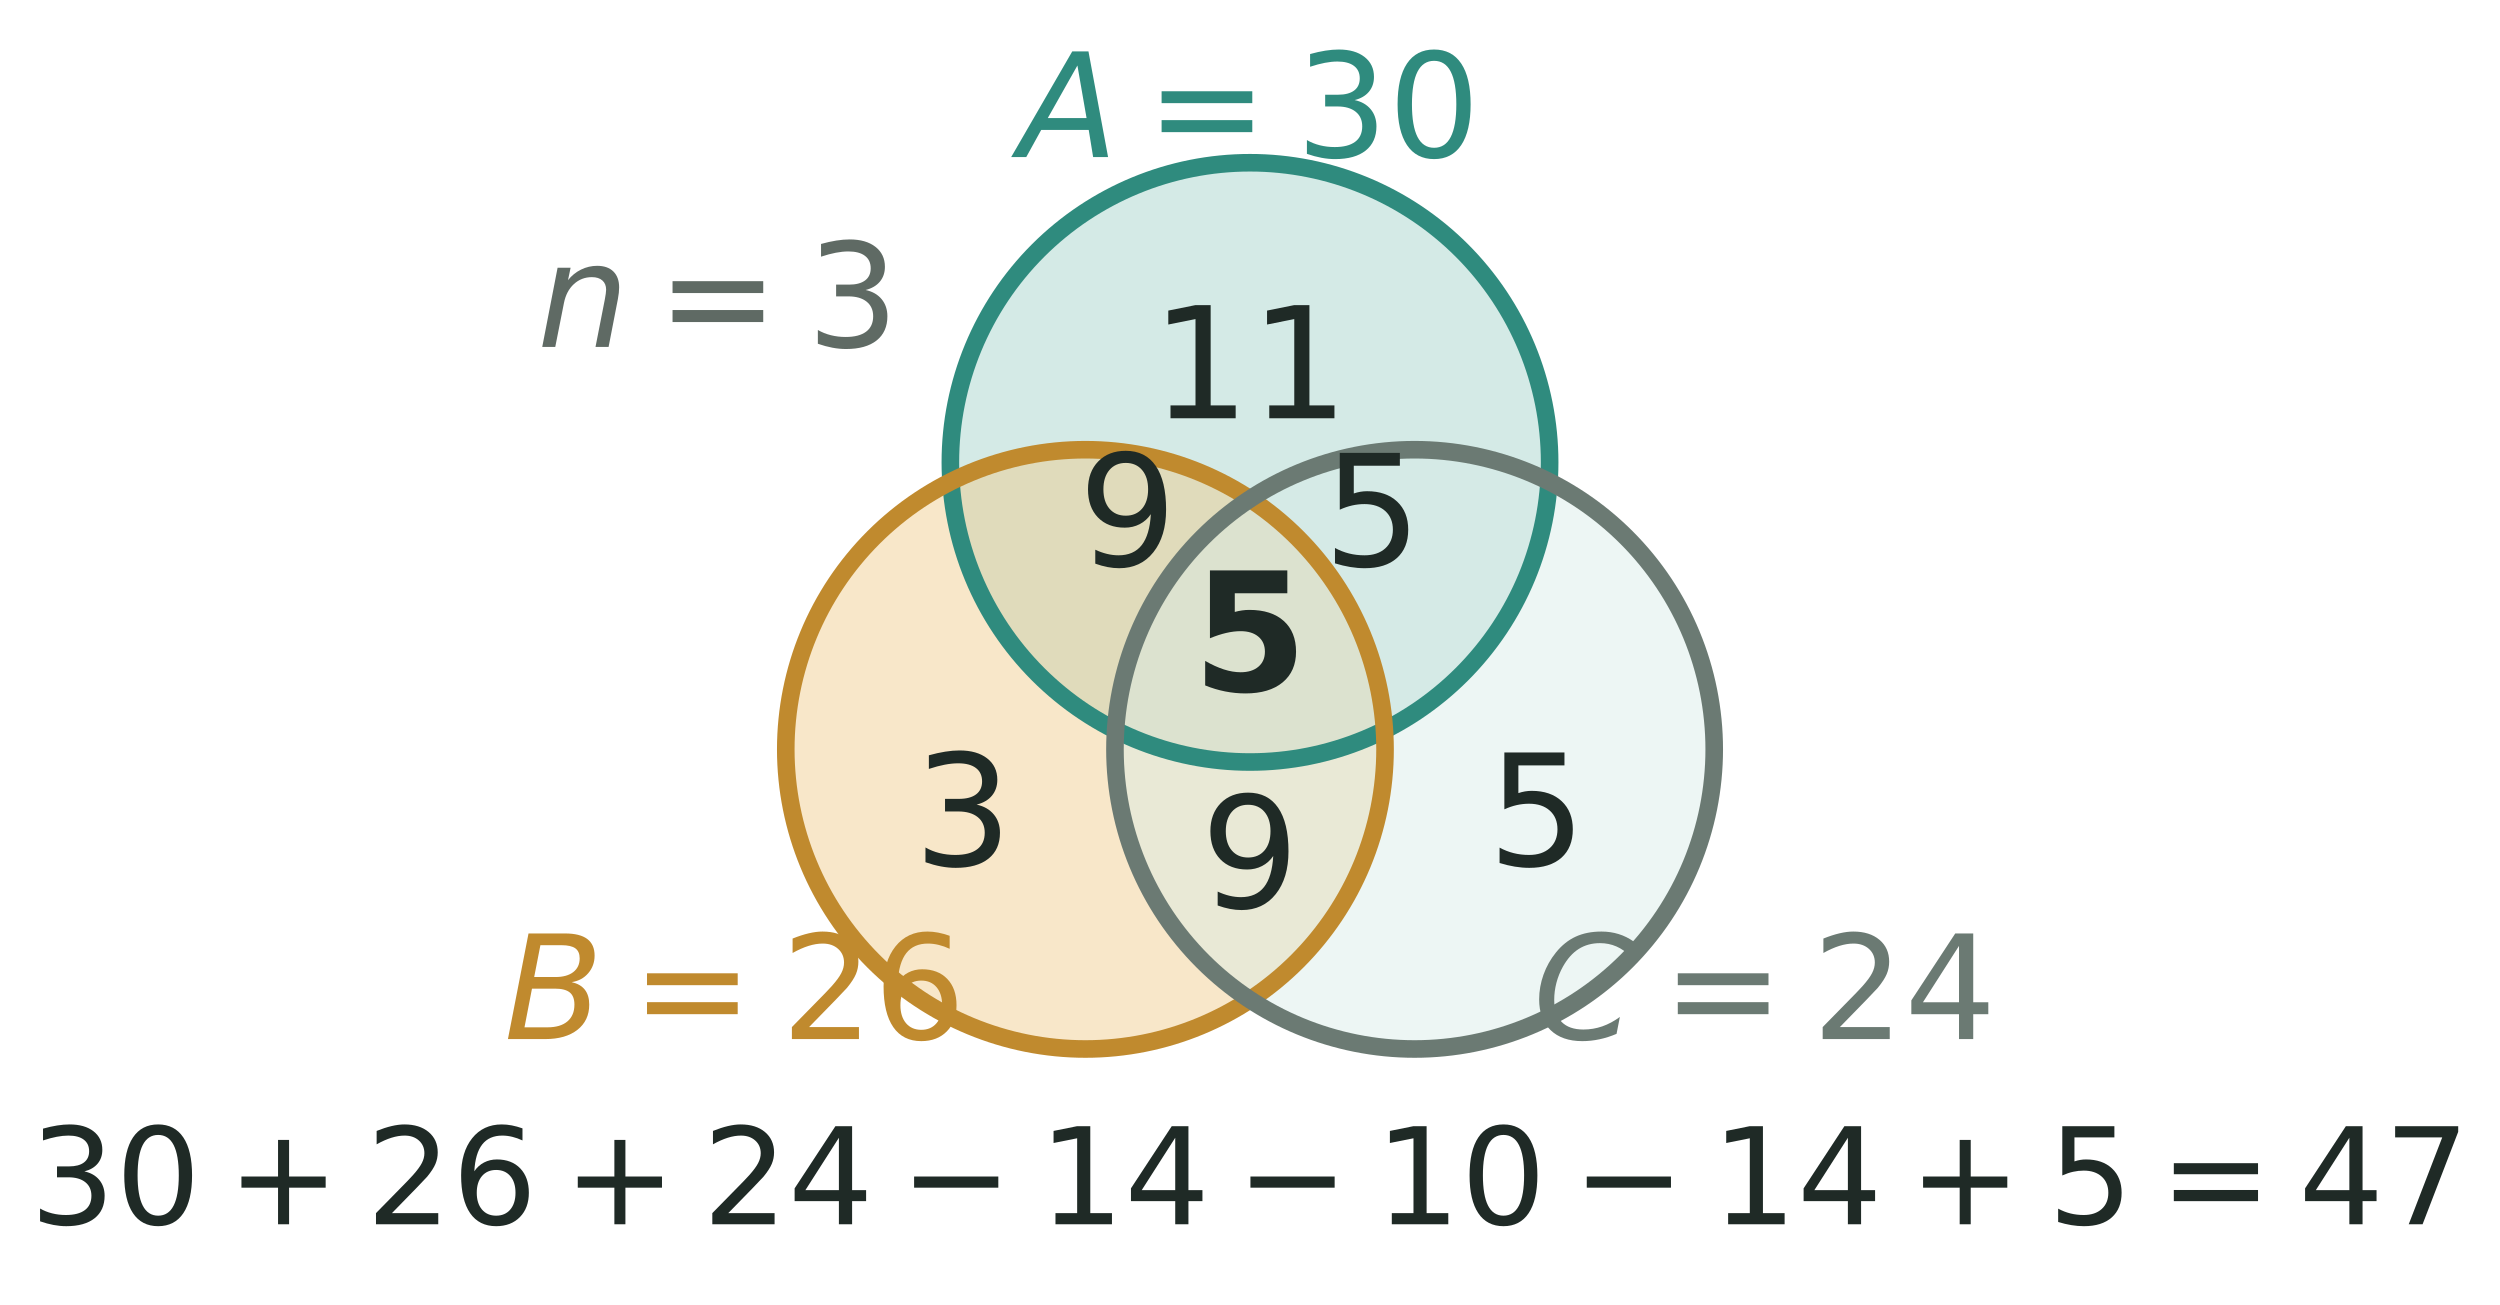
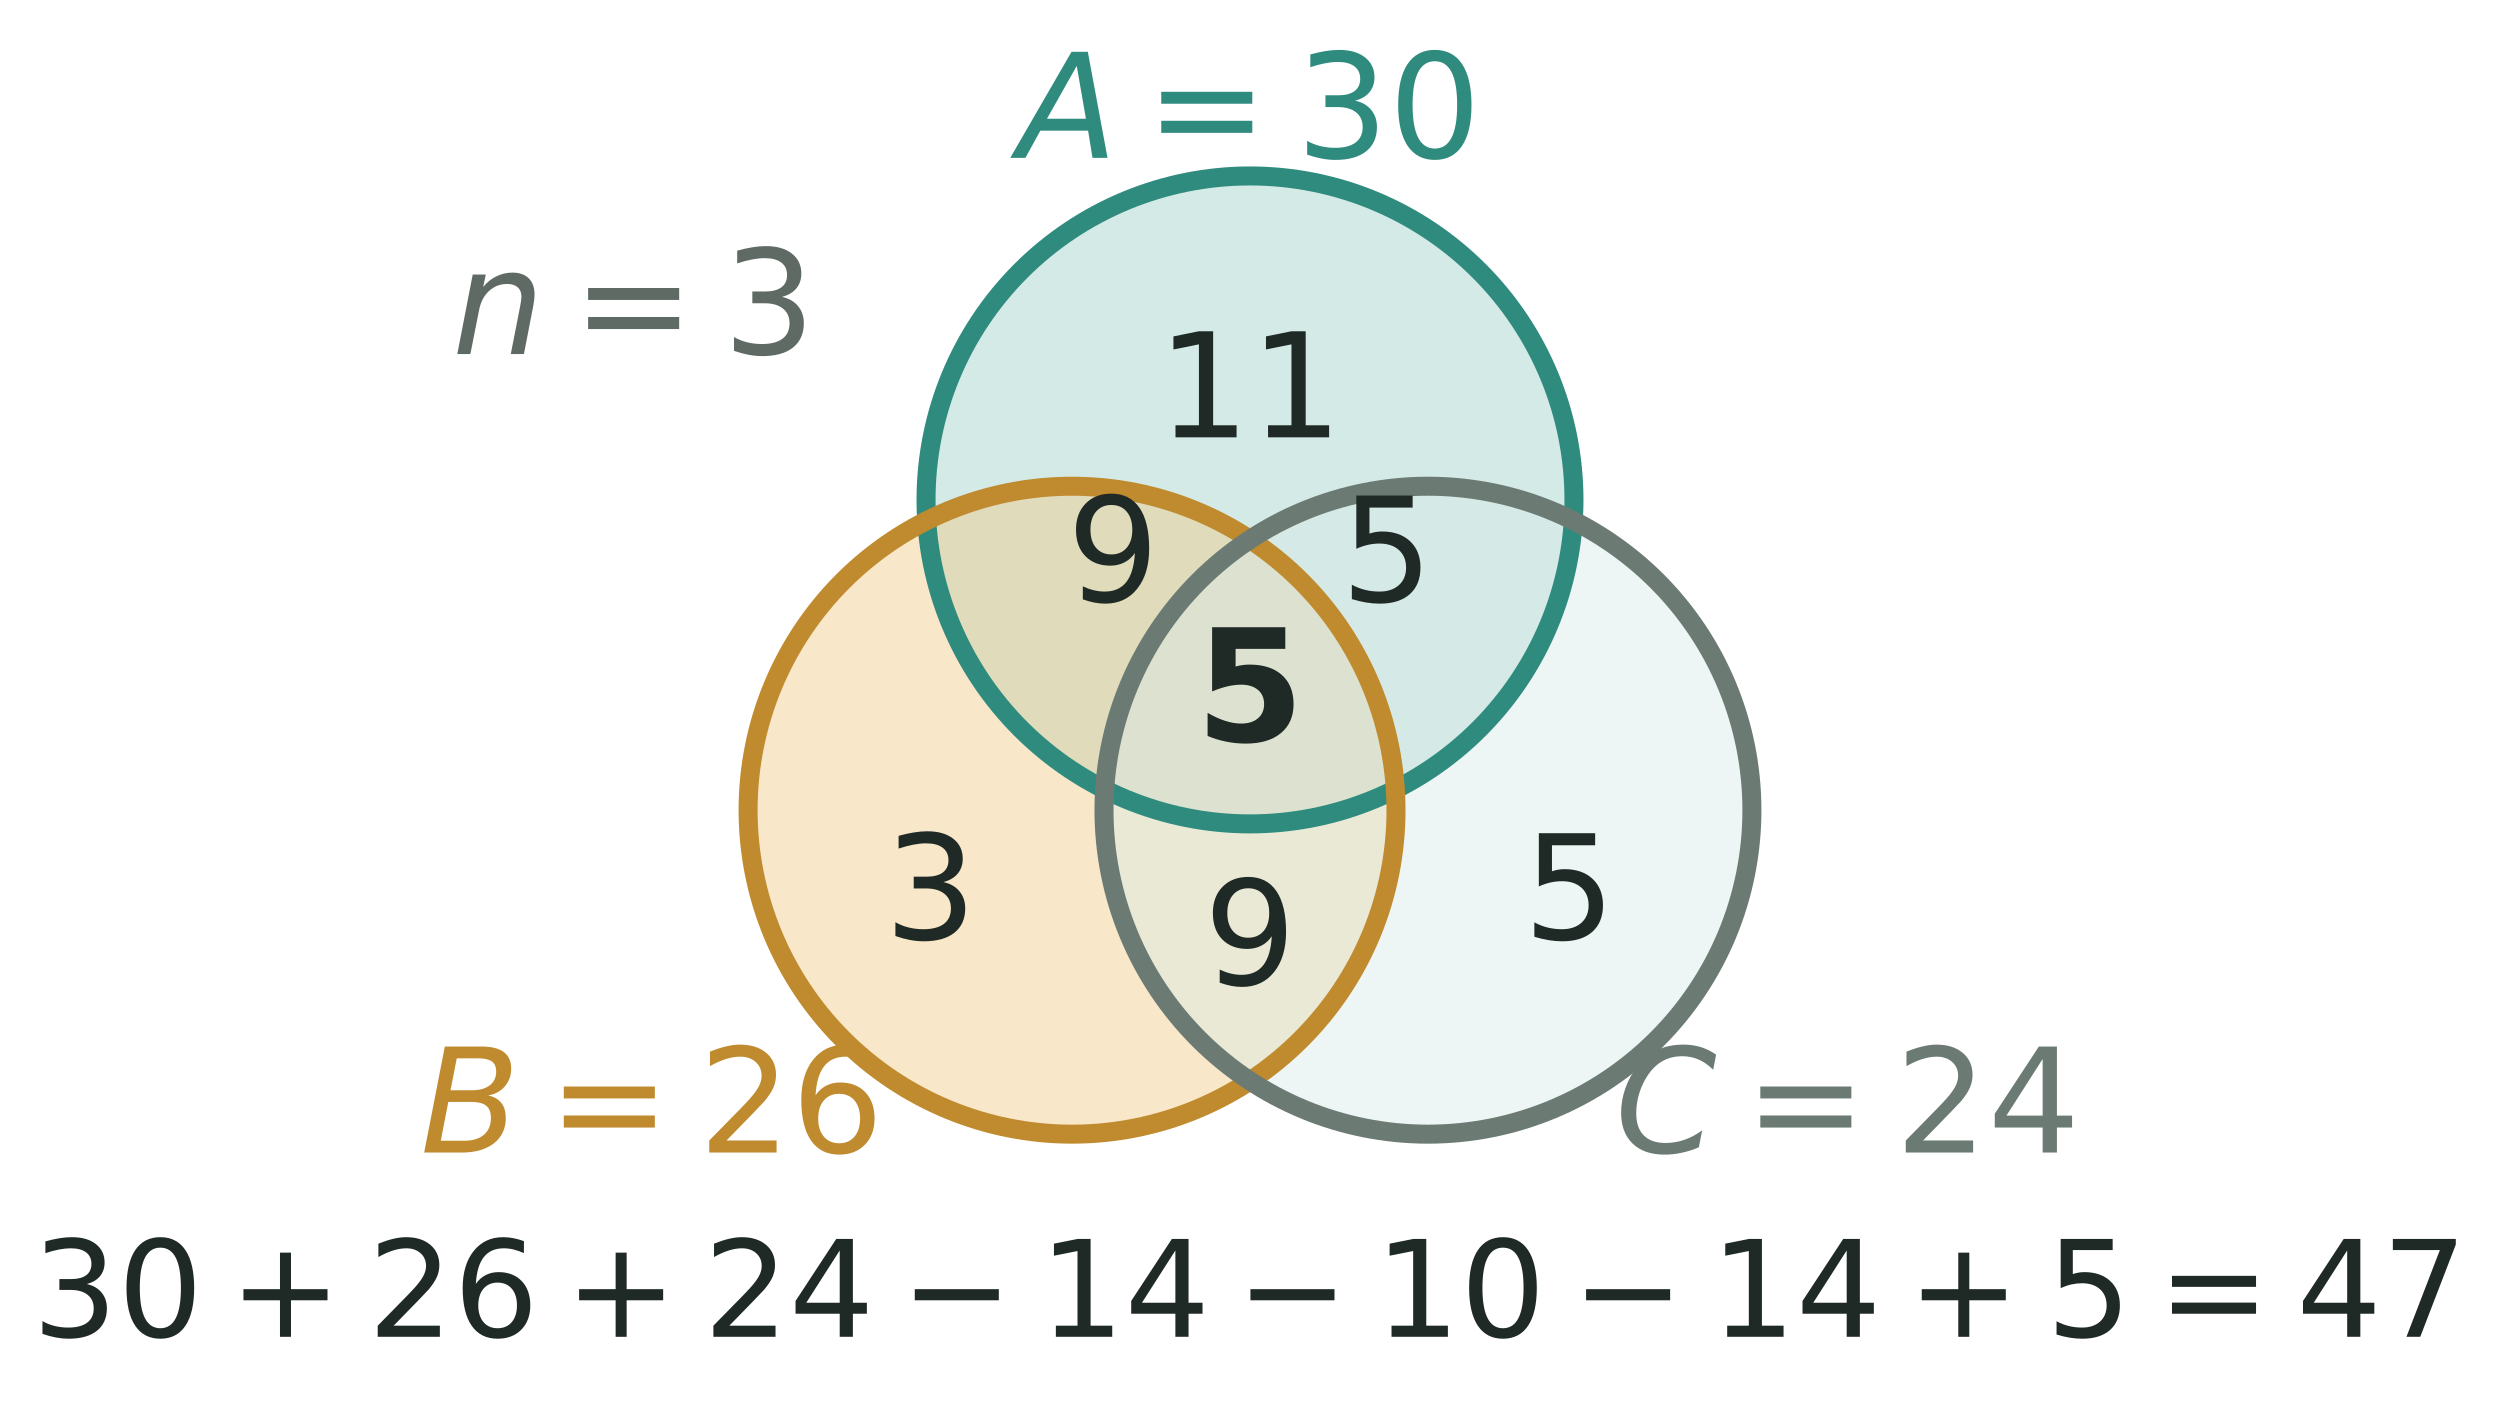
- <svg xmlns="http://www.w3.org/2000/svg" xmlns:xlink="http://www.w3.org/1999/xlink" width="241.58pt" height="126.065pt" viewBox="0 0 241.58 126.065" version="1.1">
+ <svg xmlns="http://www.w3.org/2000/svg" xmlns:xlink="http://www.w3.org/1999/xlink" width="223.44pt" height="126.065pt" viewBox="0 0 223.44 126.065" version="1.1">
  <defs>
    <style type="text/css">*{stroke-linejoin: round; stroke-linecap: butt}</style>
  </defs>
  <g id="figure_1">
    <g id="patch_1">
-       <path d="M 0 126.065  L 241.58 126.065  L 241.58 0  L 0 0  L 0 126.065  z " style="fill: none; opacity: 0" />
+       <path d="M -0 126.065  L 223.44 126.065  L 223.44 0  L -0 0  L -0 126.065  z " style="fill: none; opacity: 0" />
    </g>
    <g id="axes_1">
      <g id="patch_2">
-         <path d="M 120.79 73.636  C 128.469 73.636 135.834 70.585 141.264 65.155  C 146.694 59.725 149.745 52.36 149.745 44.681  C 149.745 37.002 146.694 29.637 141.264 24.207  C 135.834 18.777 128.469 15.726 120.79 15.726  C 113.111 15.726 105.746 18.777 100.316 24.207  C 94.886 29.637 91.835 37.002 91.835 44.681  C 91.835 52.36 94.886 59.725 100.316 65.155  C 105.746 70.585 113.111 73.636 120.79 73.636  z " clip-path="url(#p89b27eff9f)" style="fill: #9fd0c8; opacity: 0.45" />
+         <path d="M 111.72 73.636  C 119.399 73.636 126.764 70.585 132.194 65.155  C 137.624 59.725 140.675 52.36 140.675 44.681  C 140.675 37.002 137.624 29.637 132.194 24.207  C 126.764 18.777 119.399 15.726 111.72 15.726  C 104.041 15.726 96.676 18.777 91.246 24.207  C 85.816 29.637 82.765 37.002 82.765 44.681  C 82.765 52.36 85.816 59.725 91.246 65.155  C 96.676 70.585 104.041 73.636 111.72 73.636  z " clip-path="url(#pdcae3e73dc)" style="fill: #9fd0c8; opacity: 0.45" />
      </g>
      <g id="patch_3">
-         <path d="M 104.885 101.367  C 112.564 101.367 119.93 98.316 125.359 92.886  C 130.789 87.456 133.84 80.091 133.84 72.412  C 133.84 64.733 130.789 57.368 125.359 51.938  C 119.93 46.508 112.564 43.457 104.885 43.457  C 97.206 43.457 89.841 46.508 84.411 51.938  C 78.981 57.368 75.931 64.733 75.931 72.412  C 75.931 80.091 78.981 87.456 84.411 92.886  C 89.841 98.316 97.206 101.367 104.885 101.367  z " clip-path="url(#p89b27eff9f)" style="fill: #f0c987; opacity: 0.45" />
+         <path d="M 95.815 101.367  C 103.494 101.367 110.86 98.316 116.289 92.886  C 121.719 87.456 124.77 80.091 124.77 72.412  C 124.77 64.733 121.719 57.368 116.289 51.938  C 110.86 46.508 103.494 43.457 95.815 43.457  C 88.136 43.457 80.771 46.508 75.341 51.938  C 69.911 57.368 66.861 64.733 66.861 72.412  C 66.861 80.091 69.911 87.456 75.341 92.886  C 80.771 98.316 88.136 101.367 95.815 101.367  z " clip-path="url(#pdcae3e73dc)" style="fill: #f0c987; opacity: 0.45" />
      </g>
      <g id="patch_4">
-         <path d="M 136.695 101.367  C 144.374 101.367 151.739 98.316 157.169 92.886  C 162.599 87.456 165.649 80.091 165.649 72.412  C 165.649 64.733 162.599 57.368 157.169 51.938  C 151.739 46.508 144.374 43.457 136.695 43.457  C 129.016 43.457 121.65 46.508 116.221 51.938  C 110.791 57.368 107.74 64.733 107.74 72.412  C 107.74 80.091 110.791 87.456 116.221 92.886  C 121.65 98.316 129.016 101.367 136.695 101.367  z " clip-path="url(#p89b27eff9f)" style="fill: #d7ebe7; opacity: 0.45" />
+         <path d="M 127.625 101.367  C 135.304 101.367 142.669 98.316 148.099 92.886  C 153.529 87.456 156.579 80.091 156.579 72.412  C 156.579 64.733 153.529 57.368 148.099 51.938  C 142.669 46.508 135.304 43.457 127.625 43.457  C 119.946 43.457 112.58 46.508 107.151 51.938  C 101.721 57.368 98.67 64.733 98.67 72.412  C 98.67 80.091 101.721 87.456 107.151 92.886  C 112.58 98.316 119.946 101.367 127.625 101.367  z " clip-path="url(#pdcae3e73dc)" style="fill: #d7ebe7; opacity: 0.45" />
      </g>
      <g id="patch_5">
-         <path d="M 120.79 73.636  C 128.469 73.636 135.834 70.585 141.264 65.155  C 146.694 59.725 149.745 52.36 149.745 44.681  C 149.745 37.002 146.694 29.637 141.264 24.207  C 135.834 18.777 128.469 15.726 120.79 15.726  C 113.111 15.726 105.746 18.777 100.316 24.207  C 94.886 29.637 91.835 37.002 91.835 44.681  C 91.835 52.36 94.886 59.725 100.316 65.155  C 105.746 70.585 113.111 73.636 120.79 73.636  L 120.79 73.636  z " clip-path="url(#p89b27eff9f)" style="fill: none; stroke: #2f8b7e; stroke-width: 1.7; stroke-linejoin: miter" />
+         <path d="M 111.72 73.636  C 119.399 73.636 126.764 70.585 132.194 65.155  C 137.624 59.725 140.675 52.36 140.675 44.681  C 140.675 37.002 137.624 29.637 132.194 24.207  C 126.764 18.777 119.399 15.726 111.72 15.726  C 104.041 15.726 96.676 18.777 91.246 24.207  C 85.816 29.637 82.765 37.002 82.765 44.681  C 82.765 52.36 85.816 59.725 91.246 65.155  C 96.676 70.585 104.041 73.636 111.72 73.636  L 111.72 73.636  z " clip-path="url(#pdcae3e73dc)" style="fill: none; stroke: #2f8b7e; stroke-width: 1.7; stroke-linejoin: miter" />
      </g>
      <g id="patch_6">
-         <path d="M 104.885 101.367  C 112.564 101.367 119.93 98.316 125.359 92.886  C 130.789 87.456 133.84 80.091 133.84 72.412  C 133.84 64.733 130.789 57.368 125.359 51.938  C 119.93 46.508 112.564 43.457 104.885 43.457  C 97.206 43.457 89.841 46.508 84.411 51.938  C 78.981 57.368 75.931 64.733 75.931 72.412  C 75.931 80.091 78.981 87.456 84.411 92.886  C 89.841 98.316 97.206 101.367 104.885 101.367  L 104.885 101.367  z " clip-path="url(#p89b27eff9f)" style="fill: none; stroke: #c08a2e; stroke-width: 1.7; stroke-linejoin: miter" />
+         <path d="M 95.815 101.367  C 103.494 101.367 110.86 98.316 116.289 92.886  C 121.719 87.456 124.77 80.091 124.77 72.412  C 124.77 64.733 121.719 57.368 116.289 51.938  C 110.86 46.508 103.494 43.457 95.815 43.457  C 88.136 43.457 80.771 46.508 75.341 51.938  C 69.911 57.368 66.861 64.733 66.861 72.412  C 66.861 80.091 69.911 87.456 75.341 92.886  C 80.771 98.316 88.136 101.367 95.815 101.367  L 95.815 101.367  z " clip-path="url(#pdcae3e73dc)" style="fill: none; stroke: #c08a2e; stroke-width: 1.7; stroke-linejoin: miter" />
      </g>
      <g id="patch_7">
-         <path d="M 136.695 101.367  C 144.374 101.367 151.739 98.316 157.169 92.886  C 162.599 87.456 165.649 80.091 165.649 72.412  C 165.649 64.733 162.599 57.368 157.169 51.938  C 151.739 46.508 144.374 43.457 136.695 43.457  C 129.016 43.457 121.65 46.508 116.221 51.938  C 110.791 57.368 107.74 64.733 107.74 72.412  C 107.74 80.091 110.791 87.456 116.221 92.886  C 121.65 98.316 129.016 101.367 136.695 101.367  L 136.695 101.367  z " clip-path="url(#p89b27eff9f)" style="fill: none; stroke: #6b7a73; stroke-width: 1.7; stroke-linejoin: miter" />
+         <path d="M 127.625 101.367  C 135.304 101.367 142.669 98.316 148.099 92.886  C 153.529 87.456 156.579 80.091 156.579 72.412  C 156.579 64.733 153.529 57.368 148.099 51.938  C 142.669 46.508 135.304 43.457 127.625 43.457  C 119.946 43.457 112.58 46.508 107.151 51.938  C 101.721 57.368 98.67 64.733 98.67 72.412  C 98.67 80.091 101.721 87.456 107.151 92.886  C 112.58 98.316 119.946 101.367 127.625 101.367  L 127.625 101.367  z " clip-path="url(#pdcae3e73dc)" style="fill: none; stroke: #6b7a73; stroke-width: 1.7; stroke-linejoin: miter" />
      </g>
      <g id="text_1">
-         <g style="fill: #2f8b7e" transform="translate(98.46 15.2847) scale(0.14 -0.14)">
+         <g style="fill: #2f8b7e" transform="translate(90.985 14.2093) scale(0.13 -0.13)">
          <defs>
            <path id="DejaVuSans-Oblique-24" d="M 2356 4666  L 3072 4666  L 3938 0  L 3278 0  L 3084 1197  L 984 1197  L 325 0  L -341 0  L 2356 4666  z M 2584 4044  L 1275 1722  L 2988 1722  L 2584 4044  z " transform="scale(0.015625)" />
            <path id="DejaVuSans-20" d="M 678 2906  L 4684 2906  L 4684 2381  L 678 2381  L 678 2906  z M 678 1631  L 4684 1631  L 4684 1100  L 678 1100  L 678 1631  z " transform="scale(0.015625)" />
            <path id="DejaVuSans-16" d="M 2597 2516  Q 3050 2419 3304 2112  Q 3559 1806 3559 1356  Q 3559 666 3084 287  Q 2609 -91 1734 -91  Q 1441 -91 1130 -33  Q 819 25 488 141  L 488 750  Q 750 597 1062 519  Q 1375 441 1716 441  Q 2309 441 2620 675  Q 2931 909 2931 1356  Q 2931 1769 2642 2001  Q 2353 2234 1838 2234  L 1294 2234  L 1294 2753  L 1863 2753  Q 2328 2753 2575 2939  Q 2822 3125 2822 3475  Q 2822 3834 2567 4026  Q 2313 4219 1838 4219  Q 1578 4219 1281 4162  Q 984 4106 628 3988  L 628 4550  Q 988 4650 1302 4700  Q 1616 4750 1894 4750  Q 2613 4750 3031 4423  Q 3450 4097 3450 3541  Q 3450 3153 3228 2886  Q 3006 2619 2597 2516  z " transform="scale(0.015625)" />
            <path id="DejaVuSans-13" d="M 2034 4250  Q 1547 4250 1301 3770  Q 1056 3291 1056 2328  Q 1056 1369 1301 889  Q 1547 409 2034 409  Q 2525 409 2770 889  Q 3016 1369 3016 2328  Q 3016 3291 2770 3770  Q 2525 4250 2034 4250  z M 2034 4750  Q 2819 4750 3233 4129  Q 3647 3509 3647 2328  Q 3647 1150 3233 529  Q 2819 -91 2034 -91  Q 1250 -91 836 529  Q 422 1150 422 2328  Q 422 3509 836 4129  Q 1250 4750 2034 4750  z " transform="scale(0.015625)" />
          </defs>
          <use xlink:href="#DejaVuSans-Oblique-24" transform="translate(0 0.78125)" />
          <use xlink:href="#DejaVuSans-20" transform="translate(87.89062 0.78125)" />
          <use xlink:href="#DejaVuSans-16" transform="translate(191.1621 0.78125)" />
          <use xlink:href="#DejaVuSans-13" transform="translate(254.7852 0.78125)" />
        </g>
      </g>
      <g id="text_2">
-         <g style="fill: #c08a2e" transform="translate(48.70683 100.5176) scale(0.14 -0.14)">
+         <g style="fill: #c08a2e" transform="translate(37.56151 103.1125) scale(0.13 -0.13)">
          <defs>
            <path id="DejaVuSans-Oblique-25" d="M 1081 4666  L 2694 4666  Q 3350 4666 3675 4422  Q 4000 4178 4000 3688  Q 4000 3238 3720 2911  Q 3441 2584 2988 2516  Q 3375 2428 3569 2181  Q 3763 1934 3763 1522  Q 3763 819 3242 409  Q 2722 0 1819 0  L 172 0  L 1081 4666  z M 1234 2228  L 903 519  L 1919 519  Q 2491 519 2800 781  Q 3109 1044 3109 1522  Q 3109 1891 2904 2059  Q 2700 2228 2247 2228  L 1234 2228  z M 1606 4147  L 1331 2741  L 2272 2741  Q 2775 2741 3058 2959  Q 3341 3178 3341 3566  Q 3341 3869 3150 4008  Q 2959 4147 2541 4147  L 1606 4147  z " transform="scale(0.015625)" />
            <path id="DejaVuSans-15" d="M 1228 531  L 3431 531  L 3431 0  L 469 0  L 469 531  Q 828 903 1448 1529  Q 2069 2156 2228 2338  Q 2531 2678 2651 2914  Q 2772 3150 2772 3378  Q 2772 3750 2511 3984  Q 2250 4219 1831 4219  Q 1534 4219 1204 4116  Q 875 4013 500 3803  L 500 4441  Q 881 4594 1212 4672  Q 1544 4750 1819 4750  Q 2544 4750 2975 4387  Q 3406 4025 3406 3419  Q 3406 3131 3298 2873  Q 3191 2616 2906 2266  Q 2828 2175 2409 1742  Q 1991 1309 1228 531  z " transform="scale(0.015625)" />
            <path id="DejaVuSans-19" d="M 2113 2584  Q 1688 2584 1439 2293  Q 1191 2003 1191 1497  Q 1191 994 1439 701  Q 1688 409 2113 409  Q 2538 409 2786 701  Q 3034 994 3034 1497  Q 3034 2003 2786 2293  Q 2538 2584 2113 2584  z M 3366 4563  L 3366 3988  Q 3128 4100 2886 4159  Q 2644 4219 2406 4219  Q 1781 4219 1451 3797  Q 1122 3375 1075 2522  Q 1259 2794 1537 2939  Q 1816 3084 2150 3084  Q 2853 3084 3261 2657  Q 3669 2231 3669 1497  Q 3669 778 3244 343  Q 2819 -91 2113 -91  Q 1303 -91 875 529  Q 447 1150 447 2328  Q 447 3434 972 4092  Q 1497 4750 2381 4750  Q 2619 4750 2861 4703  Q 3103 4656 3366 4563  z " transform="scale(0.015625)" />
          </defs>
          <use xlink:href="#DejaVuSans-Oblique-25" transform="translate(0 0.78125)" />
          <use xlink:href="#DejaVuSans-20" transform="translate(88.08594 0.78125)" />
          <use xlink:href="#DejaVuSans-15" transform="translate(191.3574 0.78125)" />
          <use xlink:href="#DejaVuSans-19" transform="translate(254.9805 0.78125)" />
        </g>
      </g>
      <g id="text_3">
-         <g style="fill: #6b7a73" transform="translate(148.1432 100.5176) scale(0.14 -0.14)">
+         <g style="fill: #6b7a73" transform="translate(144.3435 103.1125) scale(0.13 -0.13)">
          <defs>
            <path id="DejaVuSans-Oblique-26" d="M 4447 4306  L 4319 3641  Q 4019 3944 3683 4091  Q 3347 4238 2956 4238  Q 2422 4238 2017 3981  Q 1613 3725 1319 3200  Q 1131 2863 1032 2486  Q 934 2109 934 1728  Q 934 1091 1264 756  Q 1594 422 2222 422  Q 2656 422 3056 561  Q 3456 700 3834 978  L 3688 231  Q 3316 72 2936 -9  Q 2556 -91 2175 -91  Q 1278 -91 773 396  Q 269 884 269 1753  Q 269 2309 461 2846  Q 653 3384 1013 3828  Q 1394 4300 1883 4525  Q 2372 4750 3022 4750  Q 3422 4750 3780 4639  Q 4138 4528 4447 4306  z " transform="scale(0.015625)" />
            <path id="DejaVuSans-17" d="M 2419 4116  L 825 1625  L 2419 1625  L 2419 4116  z M 2253 4666  L 3047 4666  L 3047 1625  L 3713 1625  L 3713 1100  L 3047 1100  L 3047 0  L 2419 0  L 2419 1100  L 313 1100  L 313 1709  L 2253 4666  z " transform="scale(0.015625)" />
          </defs>
          <use xlink:href="#DejaVuSans-Oblique-26" transform="translate(0 0.78125)" />
          <use xlink:href="#DejaVuSans-20" transform="translate(89.30664 0.78125)" />
          <use xlink:href="#DejaVuSans-15" transform="translate(192.5781 0.78125)" />
          <use xlink:href="#DejaVuSans-17" transform="translate(256.2012 0.78125)" />
        </g>
      </g>
      <g id="text_4">
-         <g style="fill: #1f2a26" transform="translate(111.2463 40.42105) scale(0.15 -0.15)">
+         <g style="fill: #1f2a26" transform="translate(103.4488 39.08589) scale(0.13 -0.13)">
          <defs>
            <path id="DejaVuSans-14" d="M 794 531  L 1825 531  L 1825 4091  L 703 3866  L 703 4441  L 1819 4666  L 2450 4666  L 2450 531  L 3481 531  L 3481 0  L 794 0  L 794 531  z " transform="scale(0.015625)" />
          </defs>
          <use xlink:href="#DejaVuSans-14" />
          <use xlink:href="#DejaVuSans-14" transform="translate(63.625 0)" />
        </g>
      </g>
      <g id="text_5">
-         <g style="fill: #1f2a26" transform="translate(88.28685 83.64921) scale(0.15 -0.15)">
+         <g style="fill: #1f2a26" transform="translate(79.03747 83.94531) scale(0.13 -0.13)">
          <use xlink:href="#DejaVuSans-16" />
        </g>
      </g>
      <g id="text_6">
-         <g style="fill: #1f2a26" transform="translate(143.7494 83.64921) scale(0.15 -0.15)">
+         <g style="fill: #1f2a26" transform="translate(136.1313 83.94531) scale(0.13 -0.13)">
          <defs>
            <path id="DejaVuSans-18" d="M 691 4666  L 3169 4666  L 3169 4134  L 1269 4134  L 1269 2991  Q 1406 3038 1543 3061  Q 1681 3084 1819 3084  Q 2600 3084 3056 2656  Q 3513 2228 3513 1497  Q 3513 744 3044 326  Q 2575 -91 1722 -91  Q 1428 -91 1123 -41  Q 819 9 494 109  L 494 744  Q 775 591 1075 516  Q 1375 441 1709 441  Q 2250 441 2565 725  Q 2881 1009 2881 1497  Q 2881 1984 2565 2268  Q 2250 2553 1709 2553  Q 1456 2553 1204 2497  Q 953 2441 691 2322  L 691 4666  z " transform="scale(0.015625)" />
          </defs>
          <use xlink:href="#DejaVuSans-18" />
        </g>
      </g>
      <g id="text_7">
-         <g style="fill: #1f2a26" transform="translate(104.1916 54.6945) scale(0.15 -0.15)">
+         <g style="fill: #1f2a26" transform="translate(95.34999 53.76715) scale(0.13 -0.13)">
          <defs>
            <path id="DejaVuSans-1c" d="M 703 97  L 703 672  Q 941 559 1184 500  Q 1428 441 1663 441  Q 2288 441 2617 861  Q 2947 1281 2994 2138  Q 2813 1869 2534 1725  Q 2256 1581 1919 1581  Q 1219 1581 811 2004  Q 403 2428 403 3163  Q 403 3881 828 4315  Q 1253 4750 1959 4750  Q 2769 4750 3195 4129  Q 3622 3509 3622 2328  Q 3622 1225 3098 567  Q 2575 -91 1691 -91  Q 1453 -91 1209 -44  Q 966 3 703 97  z M 1959 2075  Q 2384 2075 2632 2365  Q 2881 2656 2881 3163  Q 2881 3666 2632 3958  Q 2384 4250 1959 4250  Q 1534 4250 1286 3958  Q 1038 3666 1038 3163  Q 1038 2656 1286 2365  Q 1534 2075 1959 2075  z " transform="scale(0.015625)" />
          </defs>
          <use xlink:href="#DejaVuSans-1c" />
        </g>
      </g>
      <g id="text_8">
-         <g style="fill: #1f2a26" transform="translate(127.8447 54.6945) scale(0.15 -0.15)">
+         <g style="fill: #1f2a26" transform="translate(119.8188 53.76715) scale(0.13 -0.13)">
          <use xlink:href="#DejaVuSans-18" />
        </g>
      </g>
      <g id="text_9">
-         <g style="fill: #1f2a26" transform="translate(116.0181 87.72734) scale(0.15 -0.15)">
+         <g style="fill: #1f2a26" transform="translate(107.5844 88.02344) scale(0.13 -0.13)">
          <use xlink:href="#DejaVuSans-1c" />
        </g>
      </g>
      <g id="text_10">
-         <g style="fill: #1f2a26" transform="translate(115.2237 66.78084) scale(0.16 -0.16)">
+         <g style="fill: #1f2a26" transform="translate(106.8495 66.26131) scale(0.14 -0.14)">
          <defs>
            <path id="DejaVuSans-Bold-18" d="M 678 4666  L 3669 4666  L 3669 3781  L 1638 3781  L 1638 3059  Q 1775 3097 1914 3117  Q 2053 3138 2203 3138  Q 3056 3138 3531 2711  Q 4006 2284 4006 1522  Q 4006 766 3489 337  Q 2972 -91 2053 -91  Q 1656 -91 1267 -14  Q 878 63 494 219  L 494 1166  Q 875 947 1217 837  Q 1559 728 1863 728  Q 2300 728 2551 942  Q 2803 1156 2803 1522  Q 2803 1891 2551 2103  Q 2300 2316 1863 2316  Q 1603 2316 1309 2248  Q 1016 2181 678 2041  L 678 4666  z " transform="scale(0.015625)" />
          </defs>
          <use xlink:href="#DejaVuSans-Bold-18" />
        </g>
      </g>
      <g id="text_11">
-         <g style="fill: #5f6a64" transform="translate(51.90558 33.63627) scale(0.14 -0.14)">
+         <g style="fill: #5f6a64" transform="translate(40.41526 31.74526) scale(0.13 -0.13)">
          <defs>
            <path id="DejaVuSans-Oblique-51" d="M 3566 2113  L 3156 0  L 2578 0  L 2988 2091  Q 3016 2238 3031 2350  Q 3047 2463 3047 2528  Q 3047 2791 2881 2937  Q 2716 3084 2419 3084  Q 1956 3084 1622 2776  Q 1288 2469 1184 1941  L 800 0  L 225 0  L 903 3500  L 1478 3500  L 1363 2950  Q 1603 3253 1940 3418  Q 2278 3584 2650 3584  Q 3113 3584 3367 3334  Q 3622 3084 3622 2631  Q 3622 2519 3608 2391  Q 3594 2263 3566 2113  z " transform="scale(0.015625)" />
          </defs>
          <use xlink:href="#DejaVuSans-Oblique-51" transform="translate(0 0.78125)" />
          <use xlink:href="#DejaVuSans-20" transform="translate(82.86133 0.78125)" />
          <use xlink:href="#DejaVuSans-16" transform="translate(186.1328 0.78125)" />
        </g>
      </g>
      <g id="text_12">
-         <g style="fill: #1f2a26" transform="translate(2.88 118.4055) scale(0.13 -0.13)">
+         <g style="fill: #1f2a26" transform="translate(2.88 119.5731) scale(0.12 -0.12)">
          <defs>
            <path id="DejaVuSans-e" d="M 2944 4013  L 2944 2272  L 4684 2272  L 4684 1741  L 2944 1741  L 2944 0  L 2419 0  L 2419 1741  L 678 1741  L 678 2272  L 2419 2272  L 2419 4013  L 2944 4013  z " transform="scale(0.015625)" />
            <path id="DejaVuSans-c9c" d="M 678 2272  L 4684 2272  L 4684 1741  L 678 1741  L 678 2272  z " transform="scale(0.015625)" />
            <path id="DejaVuSans-1a" d="M 525 4666  L 3525 4666  L 3525 4397  L 1831 0  L 1172 0  L 2766 4134  L 525 4134  L 525 4666  z " transform="scale(0.015625)" />
          </defs>
          <use xlink:href="#DejaVuSans-16" transform="translate(0 0.78125)" />
          <use xlink:href="#DejaVuSans-13" transform="translate(63.62305 0.78125)" />
          <use xlink:href="#DejaVuSans-e" transform="translate(146.7285 0.78125)" />
          <use xlink:href="#DejaVuSans-15" transform="translate(250 0.78125)" />
          <use xlink:href="#DejaVuSans-19" transform="translate(313.623 0.78125)" />
          <use xlink:href="#DejaVuSans-e" transform="translate(396.7285 0.78125)" />
          <use xlink:href="#DejaVuSans-15" transform="translate(500 0.78125)" />
          <use xlink:href="#DejaVuSans-17" transform="translate(563.623 0.78125)" />
          <use xlink:href="#DejaVuSans-c9c" transform="translate(646.7285 0.78125)" />
          <use xlink:href="#DejaVuSans-14" transform="translate(750 0.78125)" />
          <use xlink:href="#DejaVuSans-17" transform="translate(813.623 0.78125)" />
          <use xlink:href="#DejaVuSans-c9c" transform="translate(896.7285 0.78125)" />
          <use xlink:href="#DejaVuSans-14" transform="translate(1000 0.78125)" />
          <use xlink:href="#DejaVuSans-13" transform="translate(1063.623 0.78125)" />
          <use xlink:href="#DejaVuSans-c9c" transform="translate(1146.729 0.78125)" />
          <use xlink:href="#DejaVuSans-14" transform="translate(1250 0.78125)" />
          <use xlink:href="#DejaVuSans-17" transform="translate(1313.623 0.78125)" />
          <use xlink:href="#DejaVuSans-e" transform="translate(1396.729 0.78125)" />
          <use xlink:href="#DejaVuSans-18" transform="translate(1500 0.78125)" />
          <use xlink:href="#DejaVuSans-20" transform="translate(1583.105 0.78125)" />
          <use xlink:href="#DejaVuSans-17" transform="translate(1686.377 0.78125)" />
          <use xlink:href="#DejaVuSans-1a" transform="translate(1750 0.78125)" />
        </g>
      </g>
    </g>
  </g>
  <defs>
-     <clipPath id="p89b27eff9f">
-       <rect x="60.638" y="2.88" width="120.305" height="120.305" />
+     <clipPath id="pdcae3e73dc">
+       <rect x="51.568" y="2.88" width="120.305" height="120.305" />
    </clipPath>
  </defs>
</svg>
